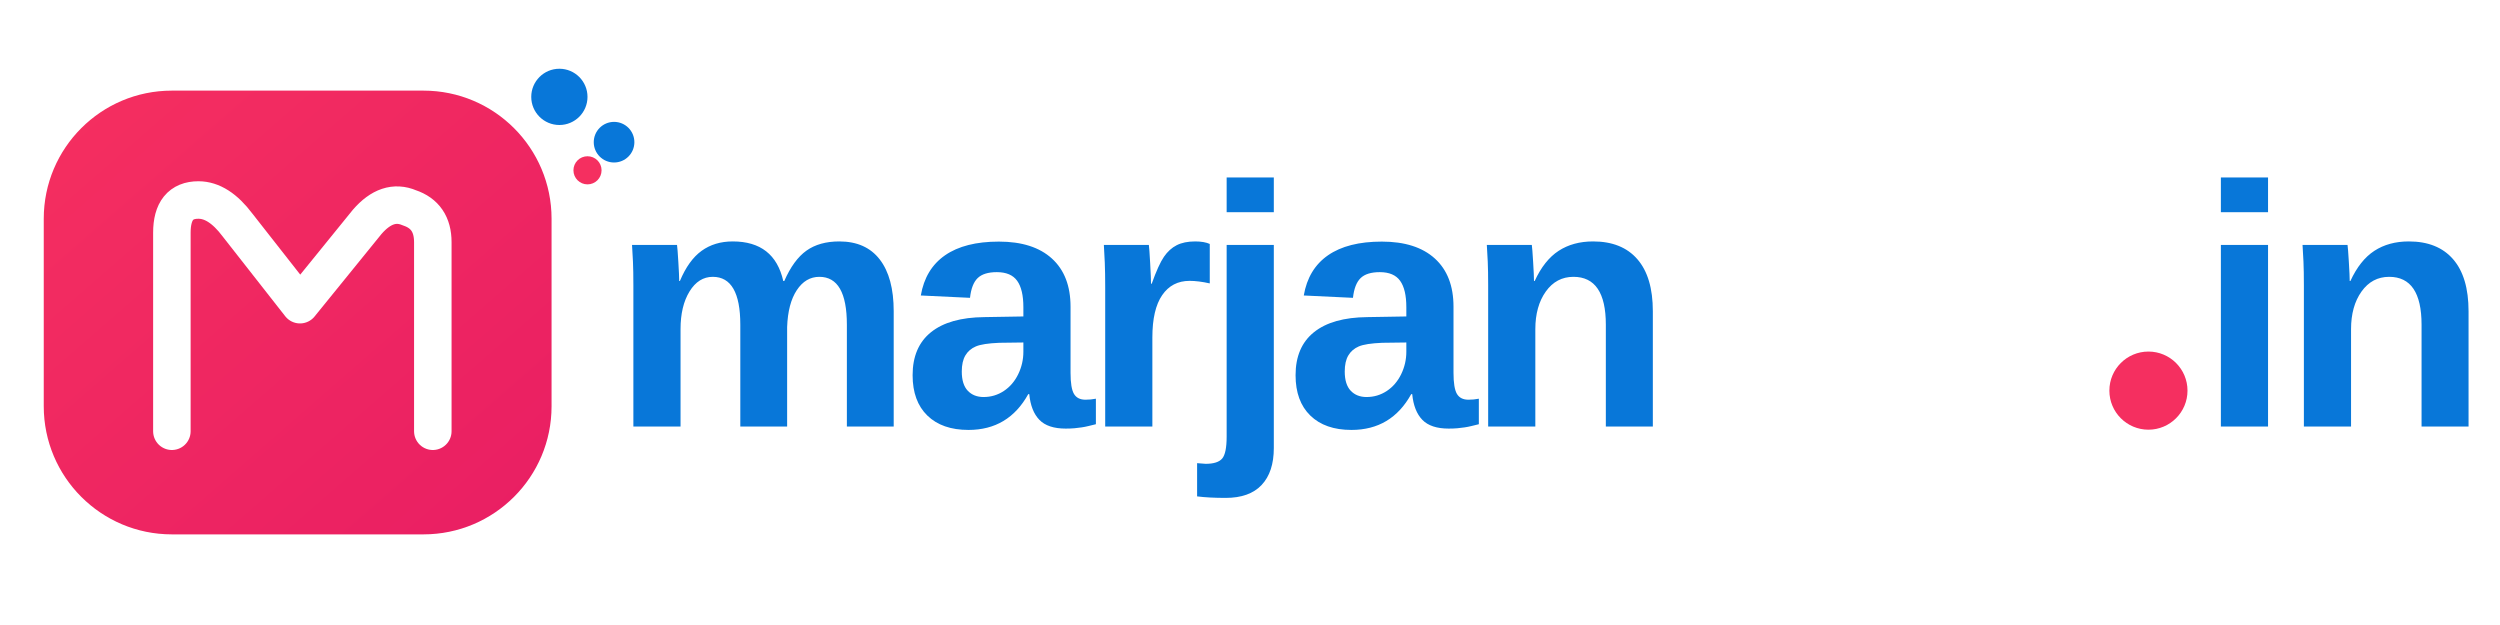
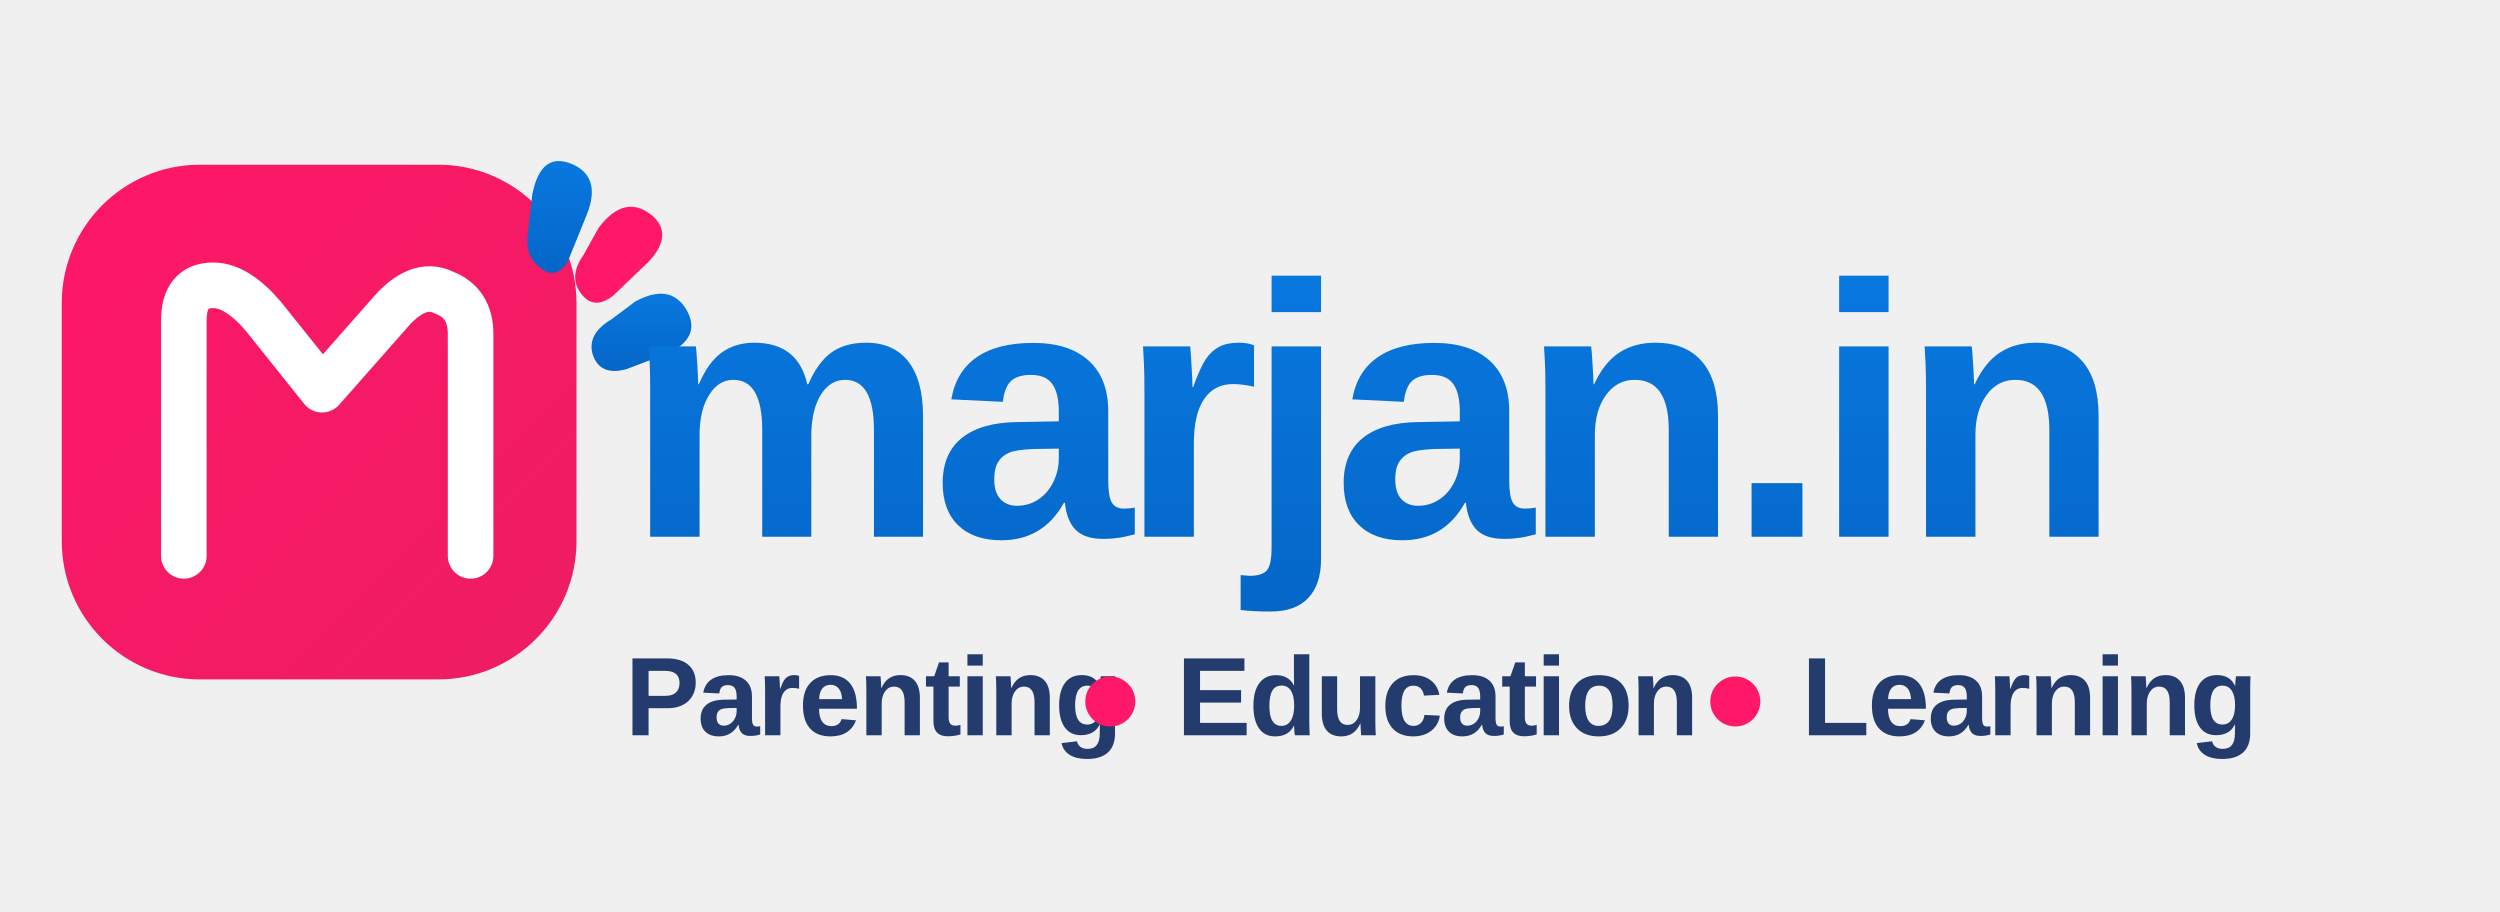
- <svg xmlns="http://www.w3.org/2000/svg" width="1600" height="400" viewBox="0 0 1600 400" role="img" aria-labelledby="title desc">
-   <rect width="1600" height="400" fill="#ffffff" />
+ <svg xmlns="http://www.w3.org/2000/svg" width="1700" height="620" viewBox="0 0 1700 620" role="img" aria-labelledby="title desc">
  <defs>
    <linearGradient id="pink" x1="0" y1="0" x2="1" y2="1">
-       <stop offset="0" stop-color="#f52f60" />
-       <stop offset="1" stop-color="#e91e63" />
+       <stop offset="0" stop-color="#ff1768" />
+       <stop offset="1" stop-color="#ec1d62" />
+     </linearGradient>
+     <linearGradient id="blue" x1="0" y1="0" x2="0" y2="1">
+       <stop offset="0" stop-color="#0878df" />
+       <stop offset="1" stop-color="#0566c8" />
    </linearGradient>
  </defs>
-   <g transform="translate(28 58)">
-     <rect width="325" height="284" rx="82" fill="url(#pink)" />
-     <path d="M82 218V91Q82 70 99 70Q112 70 124 86L164 137 207 84Q220 69 234 75Q249 80 249 97V218" fill="none" stroke="#fff" stroke-width="24" stroke-linecap="round" stroke-linejoin="round" />
-     <g fill="#0877d9">
-       <circle cx="330" cy="4" r="18" />
-       <circle cx="365" cy="33" r="13" />
-     </g>
-     <circle cx="348" cy="51" r="9" fill="#f52f60" />
+   <g transform="translate(42 112)">
+     <rect x="0" y="0" width="350" height="350" rx="94" fill="url(#pink)" />
+     <path d="M83 266V106Q83 82 103 82Q119 82 137 103L177 153L222 102Q242 78 260 87Q278 94 278 115V266" fill="none" stroke="#fff" stroke-width="31" stroke-linecap="round" stroke-linejoin="round" />
+     <path d="M320 20Q326 -10 348 0Q367 9 357 34L344 66Q335 80 323 68Q315 61 317 46Z" fill="url(#blue)" />
+     <path d="M365 43Q383 19 402 35Q416 48 399 66L375 89Q361 100 352 86Q345 75 355 61Z" fill="#ff1768" />
+     <path d="M390 93Q414 80 425 99Q435 117 413 128L384 139Q366 144 361 129Q357 115 374 105Z" fill="url(#blue)" />
  </g>
-   <text x="390" y="273" fill="#0877d9" font-family="Arial,Helvetica,sans-serif" font-size="220" font-weight="800" letter-spacing="-8">marjan</text>
-   <circle cx="1375" cy="250" r="25" fill="#f52f60" />
-   <text x="1406" y="273" fill="#0877d9" font-family="Arial,Helvetica,sans-serif" font-size="220" font-weight="800" letter-spacing="-8">in</text>
+   <text x="425" y="365" fill="url(#blue)" font-family="Arial, Helvetica, sans-serif" font-size="245" font-weight="800" letter-spacing="-9">marjan.in</text>
+   <text x="425" y="500" fill="#233b6d" font-family="Arial, Helvetica, sans-serif" font-size="76" font-weight="600" letter-spacing="-1.5">Parenting</text>
+   <circle cx="755" cy="477" r="17" fill="#ff1768" />
+   <text x="800" y="500" fill="#233b6d" font-family="Arial, Helvetica, sans-serif" font-size="76" font-weight="600" letter-spacing="-1.5">Education</text>
+   <circle cx="1180" cy="477" r="17" fill="#ff1768" />
+   <text x="1225" y="500" fill="#233b6d" font-family="Arial, Helvetica, sans-serif" font-size="76" font-weight="600" letter-spacing="-1.5">Learning</text>
</svg>
